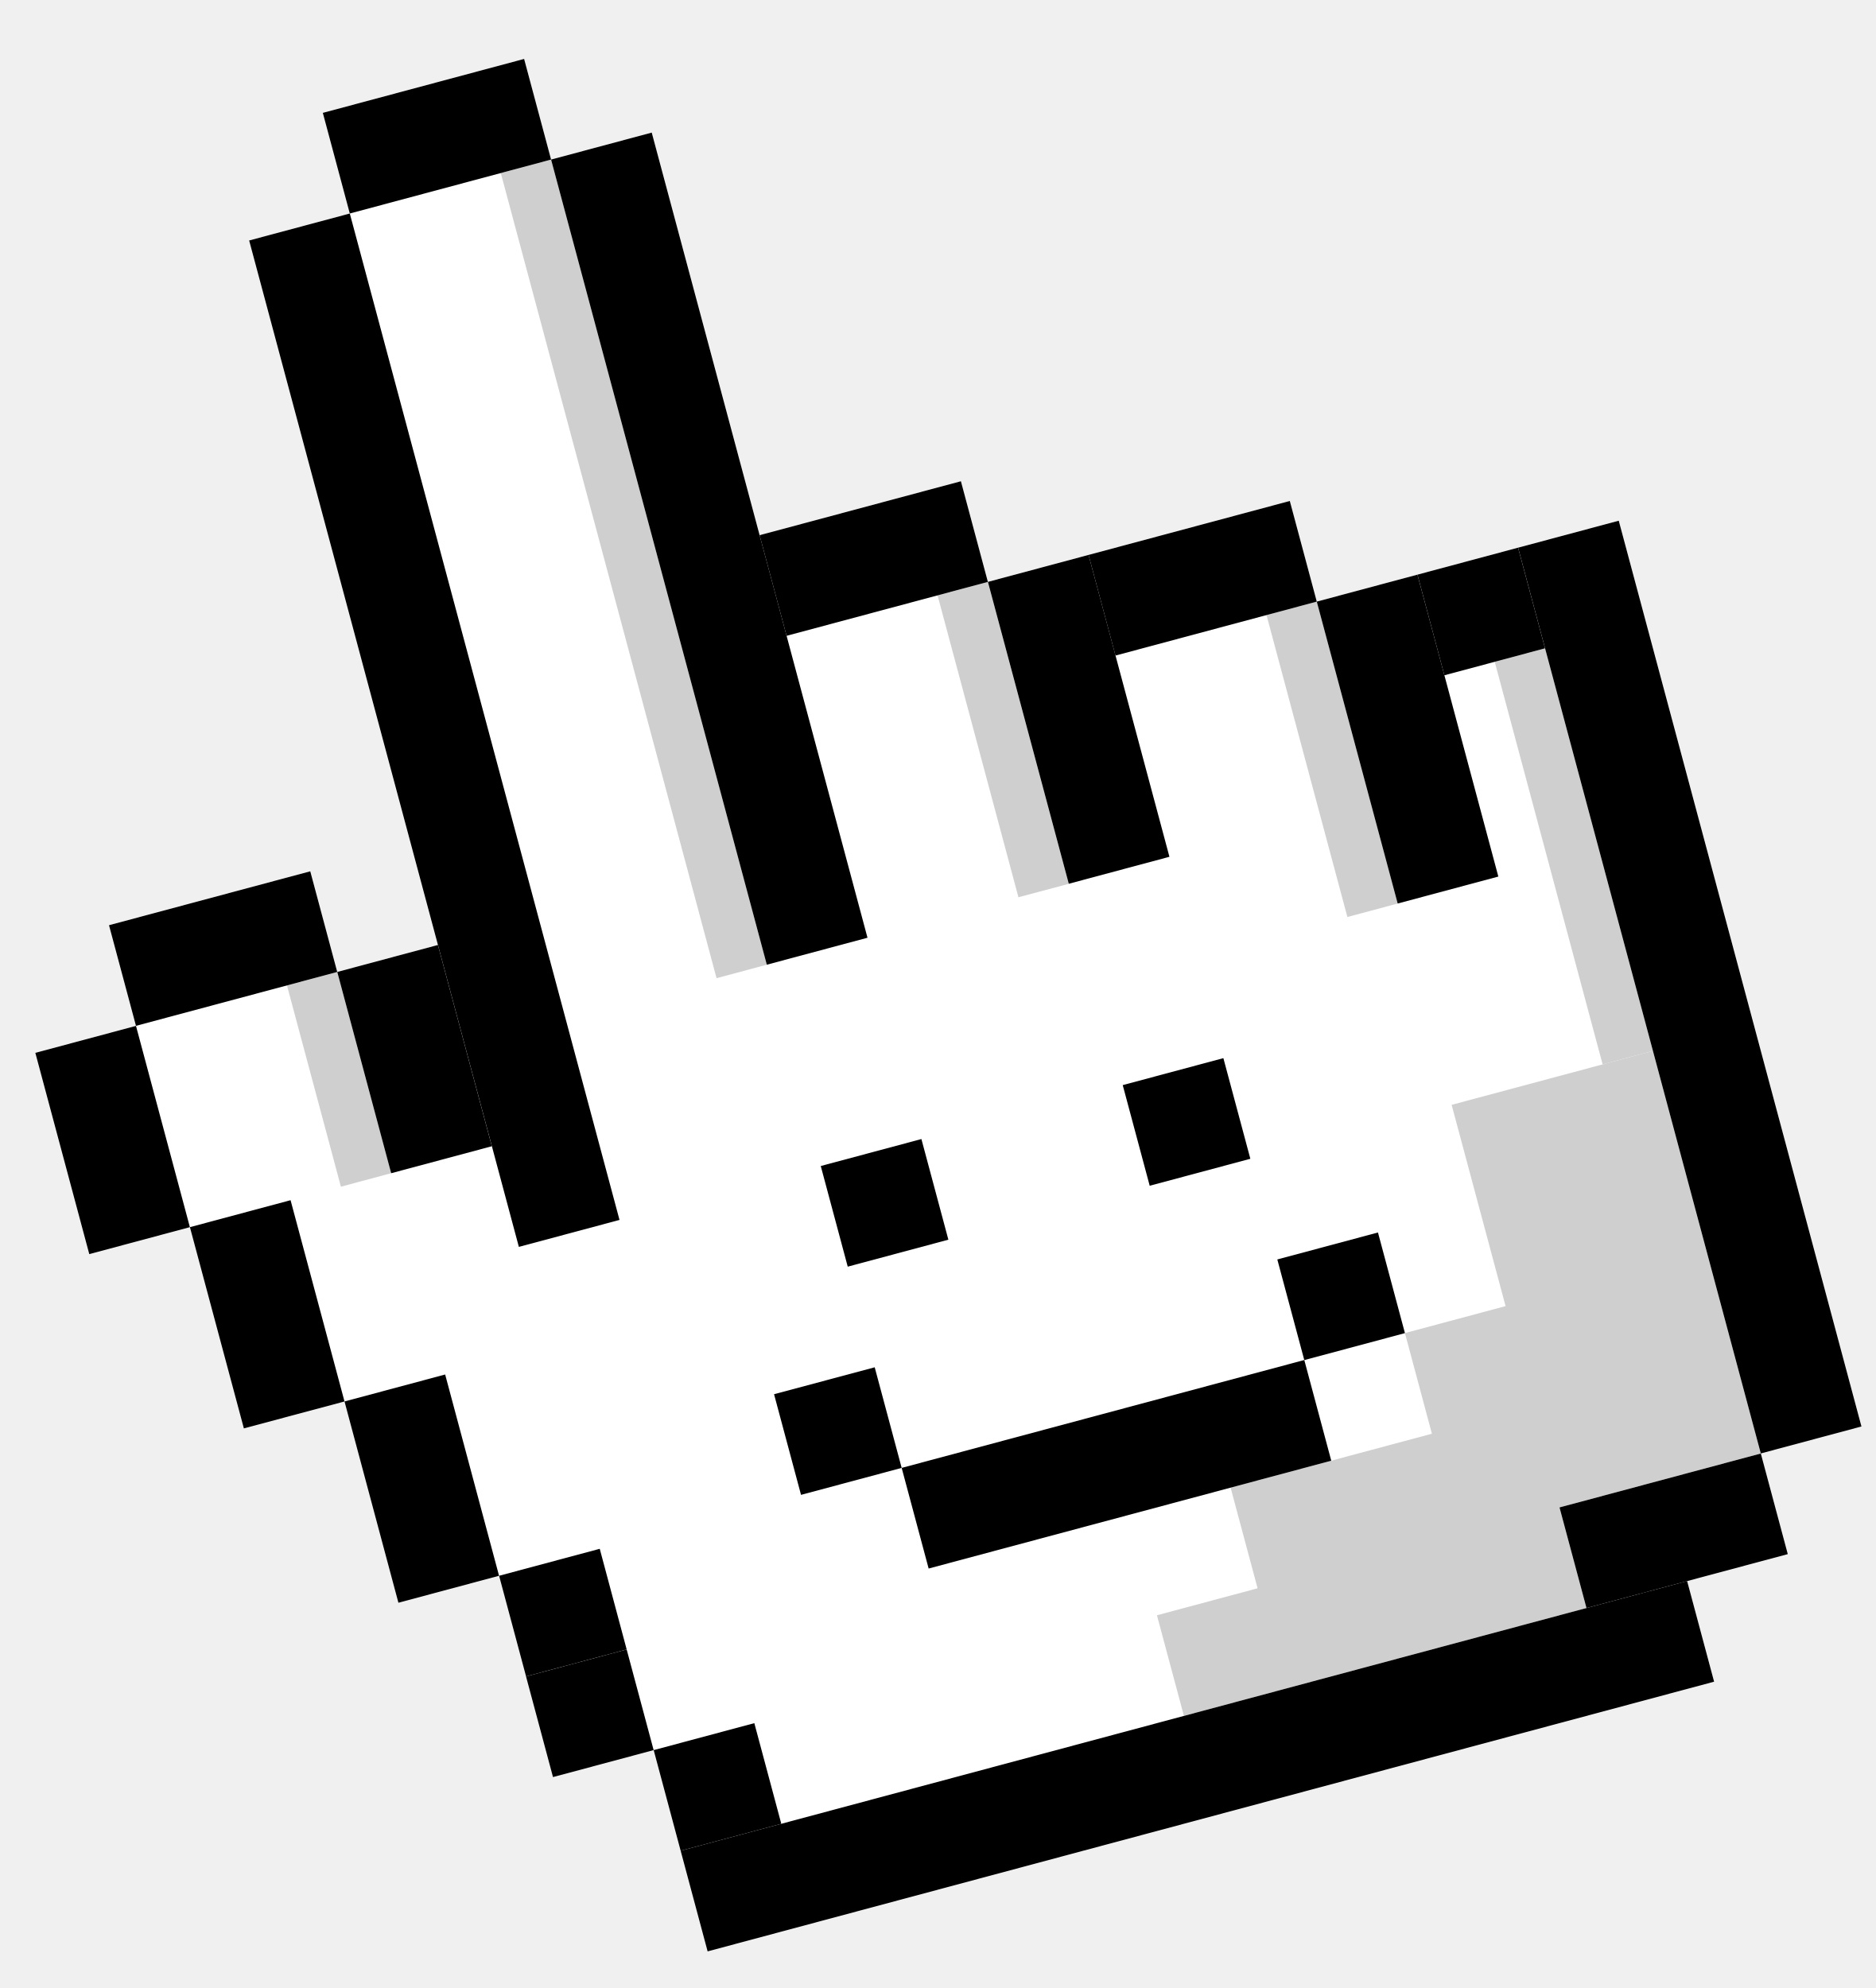
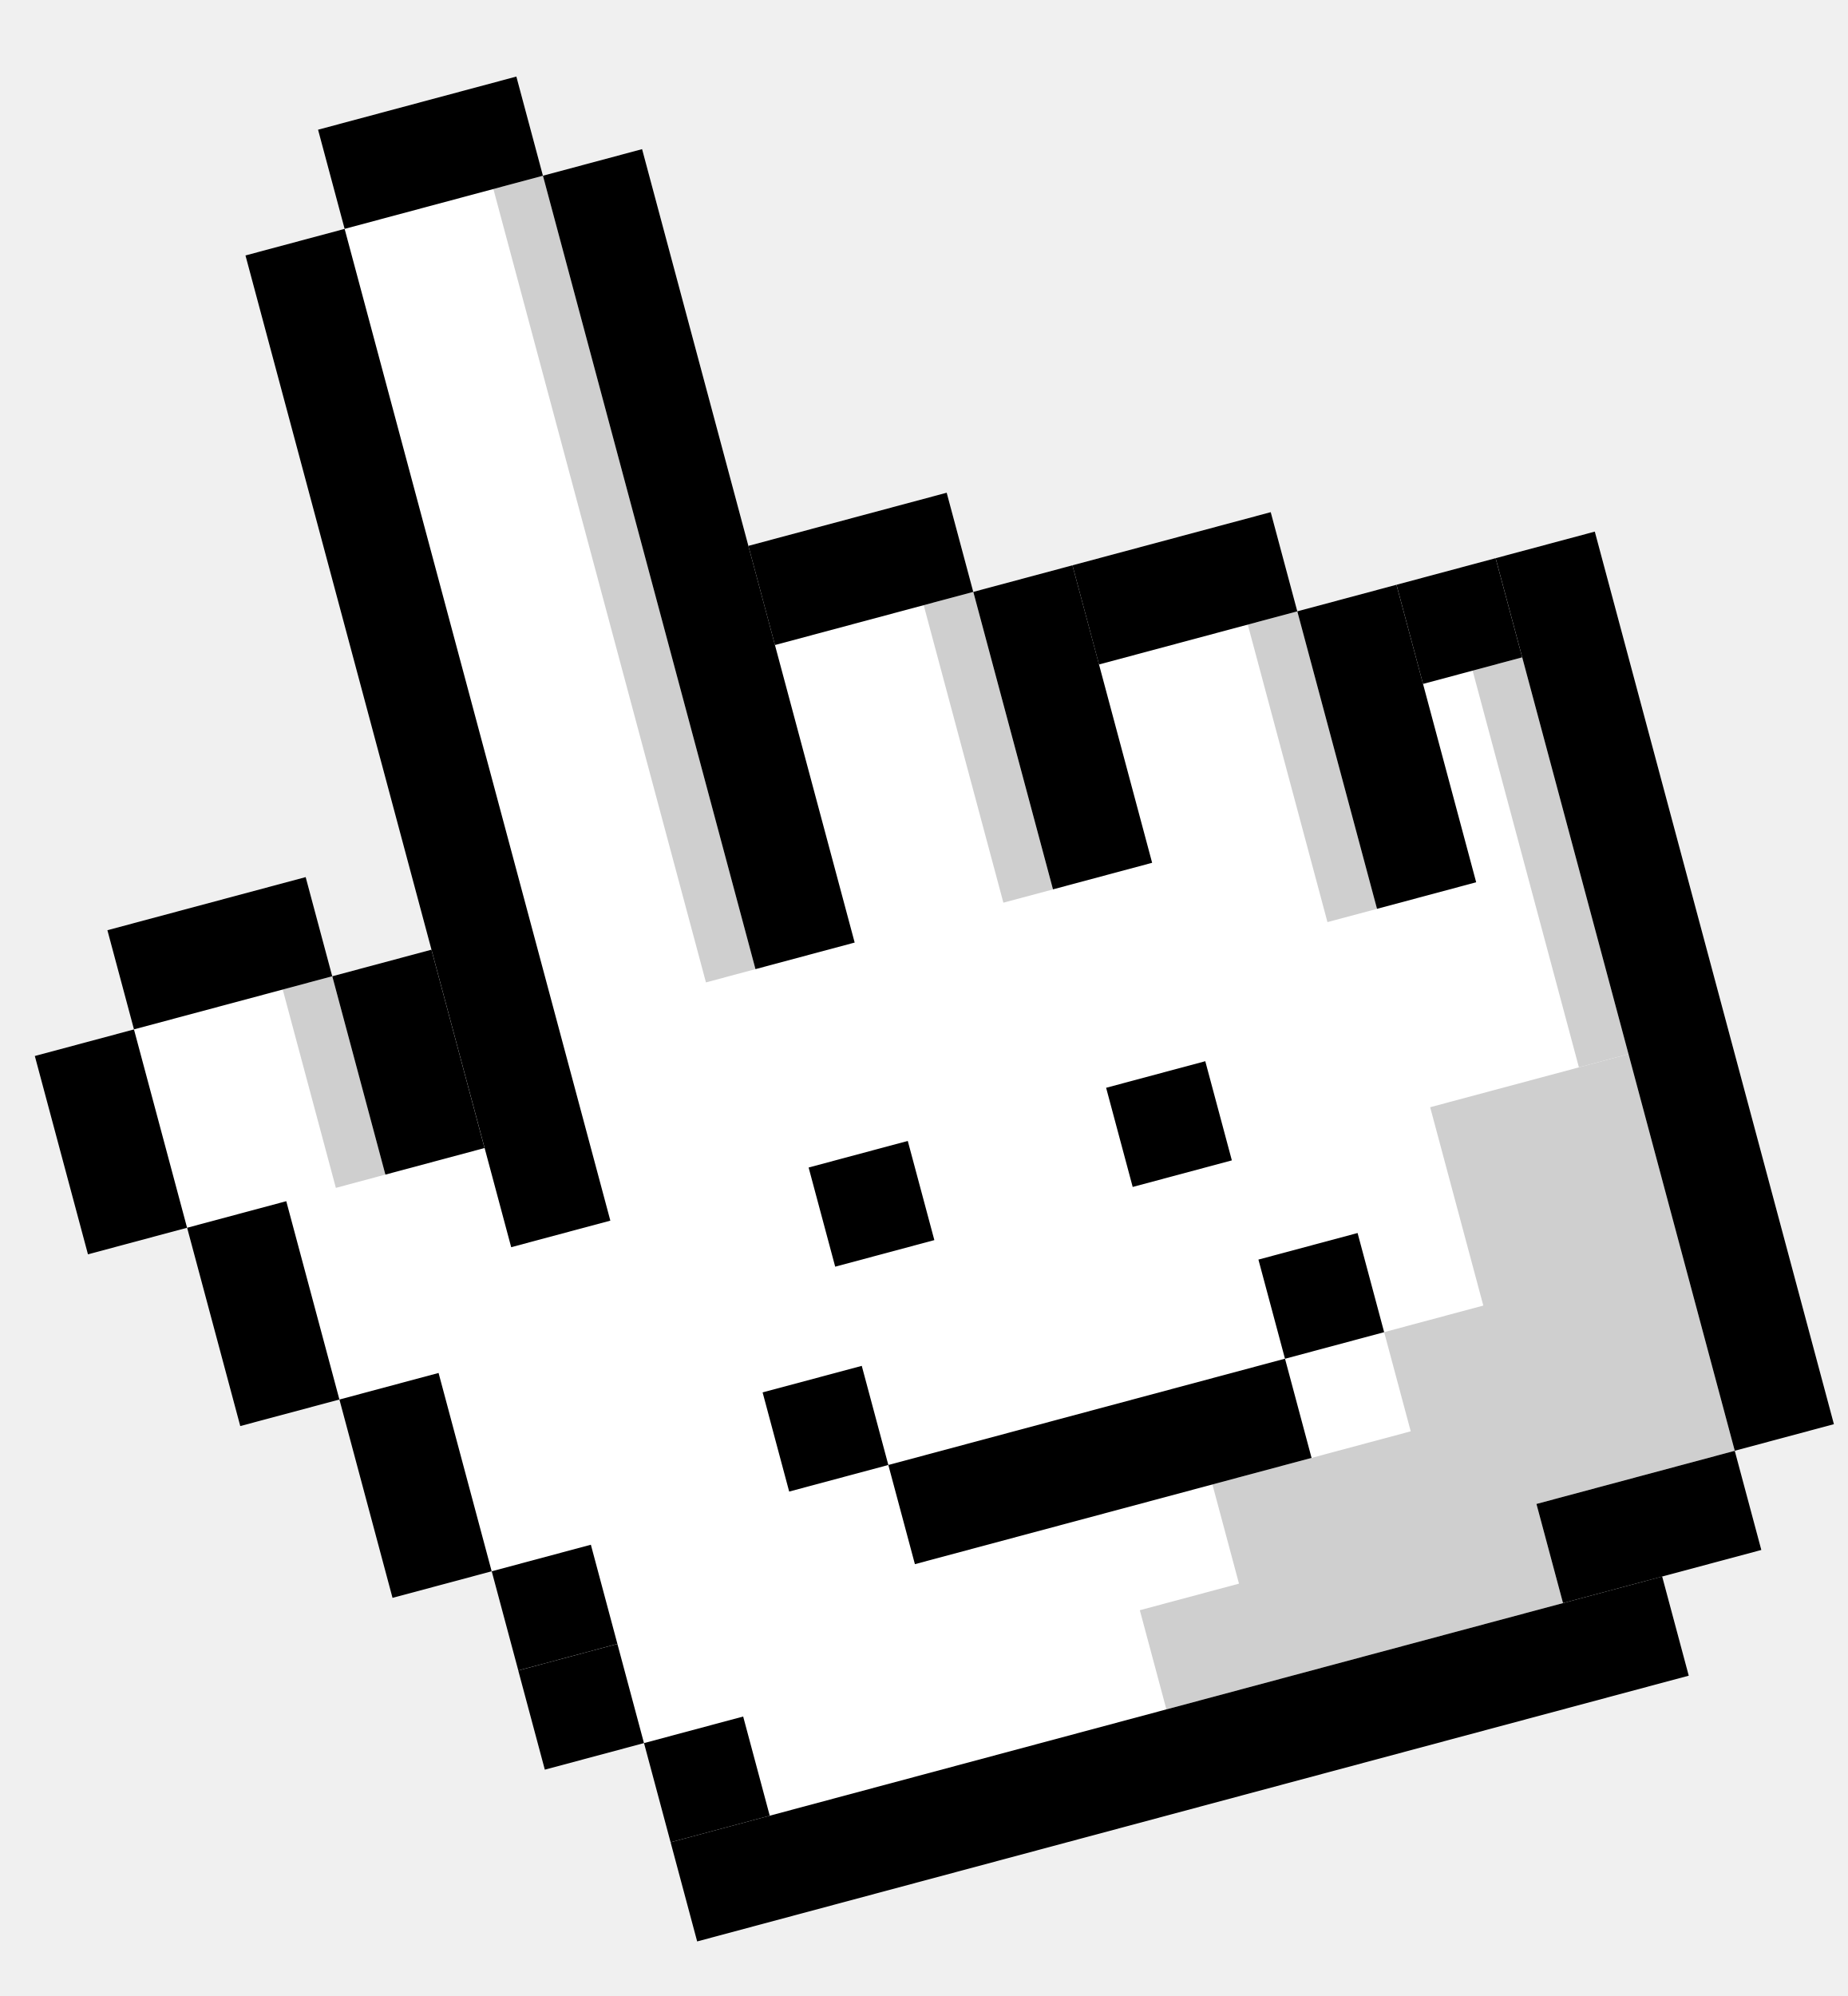
- <svg xmlns="http://www.w3.org/2000/svg" width="50" height="53" viewBox="0 0 50 53" fill="none">
+ <svg xmlns="http://www.w3.org/2000/svg" width="25" height="27" viewBox="0 0 50 53" fill="none">
  <path d="M43.153 13.882L49.623 38.031L46.94 38.749L47.659 41.433L44.976 42.151L45.695 44.835L18.864 52.024L17.426 46.658L14.743 47.377L13.305 42.011L10.622 42.729L9.184 37.363L6.501 38.082L5.063 32.716L2.38 33.435L0.942 28.069L3.625 27.35L2.906 24.666L8.272 23.229L8.991 25.912L11.675 25.193L6.642 6.411L9.325 5.692L8.606 3.009L13.972 1.571L14.691 4.254L17.374 3.535L20.25 14.268L25.616 12.83L26.335 15.513L34.385 13.356L35.104 16.039L43.153 13.882Z" fill="white" />
  <path d="M31.561 45.746L30.842 43.063L33.525 42.344L32.806 39.661L38.172 38.223L37.453 35.54L40.136 34.821L38.698 29.455L44.065 28.017L46.94 38.749L41.574 40.187L42.293 42.87L31.561 45.746Z" fill="#CFCFCF" />
  <path d="M41.189 17.284L39.847 17.644L42.723 28.376L44.065 28.017L41.189 17.284Z" fill="#CFCFCF" />
  <path d="M35.104 16.039L33.763 16.398L35.919 24.447L37.261 24.088L35.104 16.039Z" fill="#CFCFCF" />
  <path d="M26.335 15.513L24.994 15.873L27.15 23.921L28.492 23.562L26.335 15.513Z" fill="#CFCFCF" />
  <path d="M14.692 4.254L13.35 4.613L19.102 26.078L20.443 25.719L14.692 4.254Z" fill="#CFCFCF" />
  <path d="M8.991 25.912L7.65 26.271L9.088 31.637L10.429 31.277L8.991 25.912Z" fill="#CFCFCF" />
  <path d="M44.976 42.151L18.145 49.341L18.864 52.024L45.695 44.834L44.976 42.151Z" fill="black" />
  <path d="M3.625 27.35L0.942 28.069L2.38 33.435L5.062 32.716L3.625 27.35Z" fill="black" />
  <path d="M7.746 31.997L5.063 32.716L6.501 38.081L9.184 37.363L7.746 31.997Z" fill="black" />
  <path d="M11.867 36.644L9.184 37.363L10.621 42.729L13.304 42.01L11.867 36.644Z" fill="black" />
  <path d="M15.988 41.291L13.305 42.01L14.024 44.693L16.706 43.974L15.988 41.291Z" fill="black" />
  <path d="M16.706 43.975L14.023 44.694L14.742 47.377L17.425 46.658L16.706 43.975Z" fill="black" />
  <path d="M20.109 45.939L17.426 46.658L18.145 49.341L20.828 48.622L20.109 45.939Z" fill="black" />
  <path d="M46.94 38.75L41.574 40.188L42.293 42.87L47.659 41.433L46.94 38.75Z" fill="black" />
  <path d="M43.153 13.882L40.47 14.601L46.94 38.749L49.623 38.03L43.153 13.882Z" fill="black" />
  <path d="M37.786 15.32L35.103 16.039L37.26 24.088L39.943 23.369L37.786 15.32Z" fill="black" />
  <path d="M40.469 14.601L37.787 15.32L38.505 18.003L41.188 17.284L40.469 14.601Z" fill="black" />
  <path d="M34.384 13.356L29.019 14.794L29.737 17.477L35.103 16.039L34.384 13.356Z" fill="black" />
  <path d="M29.019 14.794L26.336 15.513L28.492 23.561L31.175 22.842L29.019 14.794Z" fill="black" />
  <path d="M25.616 12.83L20.25 14.268L20.969 16.951L26.335 15.513L25.616 12.83Z" fill="black" />
  <path d="M17.374 3.535L14.691 4.254L20.442 25.719L23.126 25L17.374 3.535Z" fill="black" />
  <path d="M13.972 1.571L8.606 3.009L9.325 5.692L14.691 4.254L13.972 1.571Z" fill="black" />
  <path d="M9.325 5.692L6.642 6.411L13.832 33.242L16.515 32.523L9.325 5.692Z" fill="black" />
  <path d="M11.674 25.193L8.991 25.912L10.428 31.278L13.111 30.559L11.674 25.193Z" fill="black" />
  <path d="M8.271 23.229L2.906 24.666L3.625 27.349L8.99 25.912L8.271 23.229Z" fill="black" />
  <path d="M24.563 30.367L21.88 31.086L22.599 33.769L25.282 33.05L24.563 30.367Z" fill="black" />
  <path d="M32.613 28.21L29.93 28.929L30.649 31.612L33.332 30.893L32.613 28.21Z" fill="black" />
  <path d="M34.77 36.258L24.037 39.134L24.756 41.817L35.489 38.942L34.77 36.258Z" fill="black" />
  <path d="M36.734 32.858L34.051 33.577L34.77 36.26L37.453 35.541L36.734 32.858Z" fill="black" />
  <path d="M23.318 36.452L20.635 37.17L21.354 39.853L24.037 39.134L23.318 36.452Z" fill="black" />
</svg>
